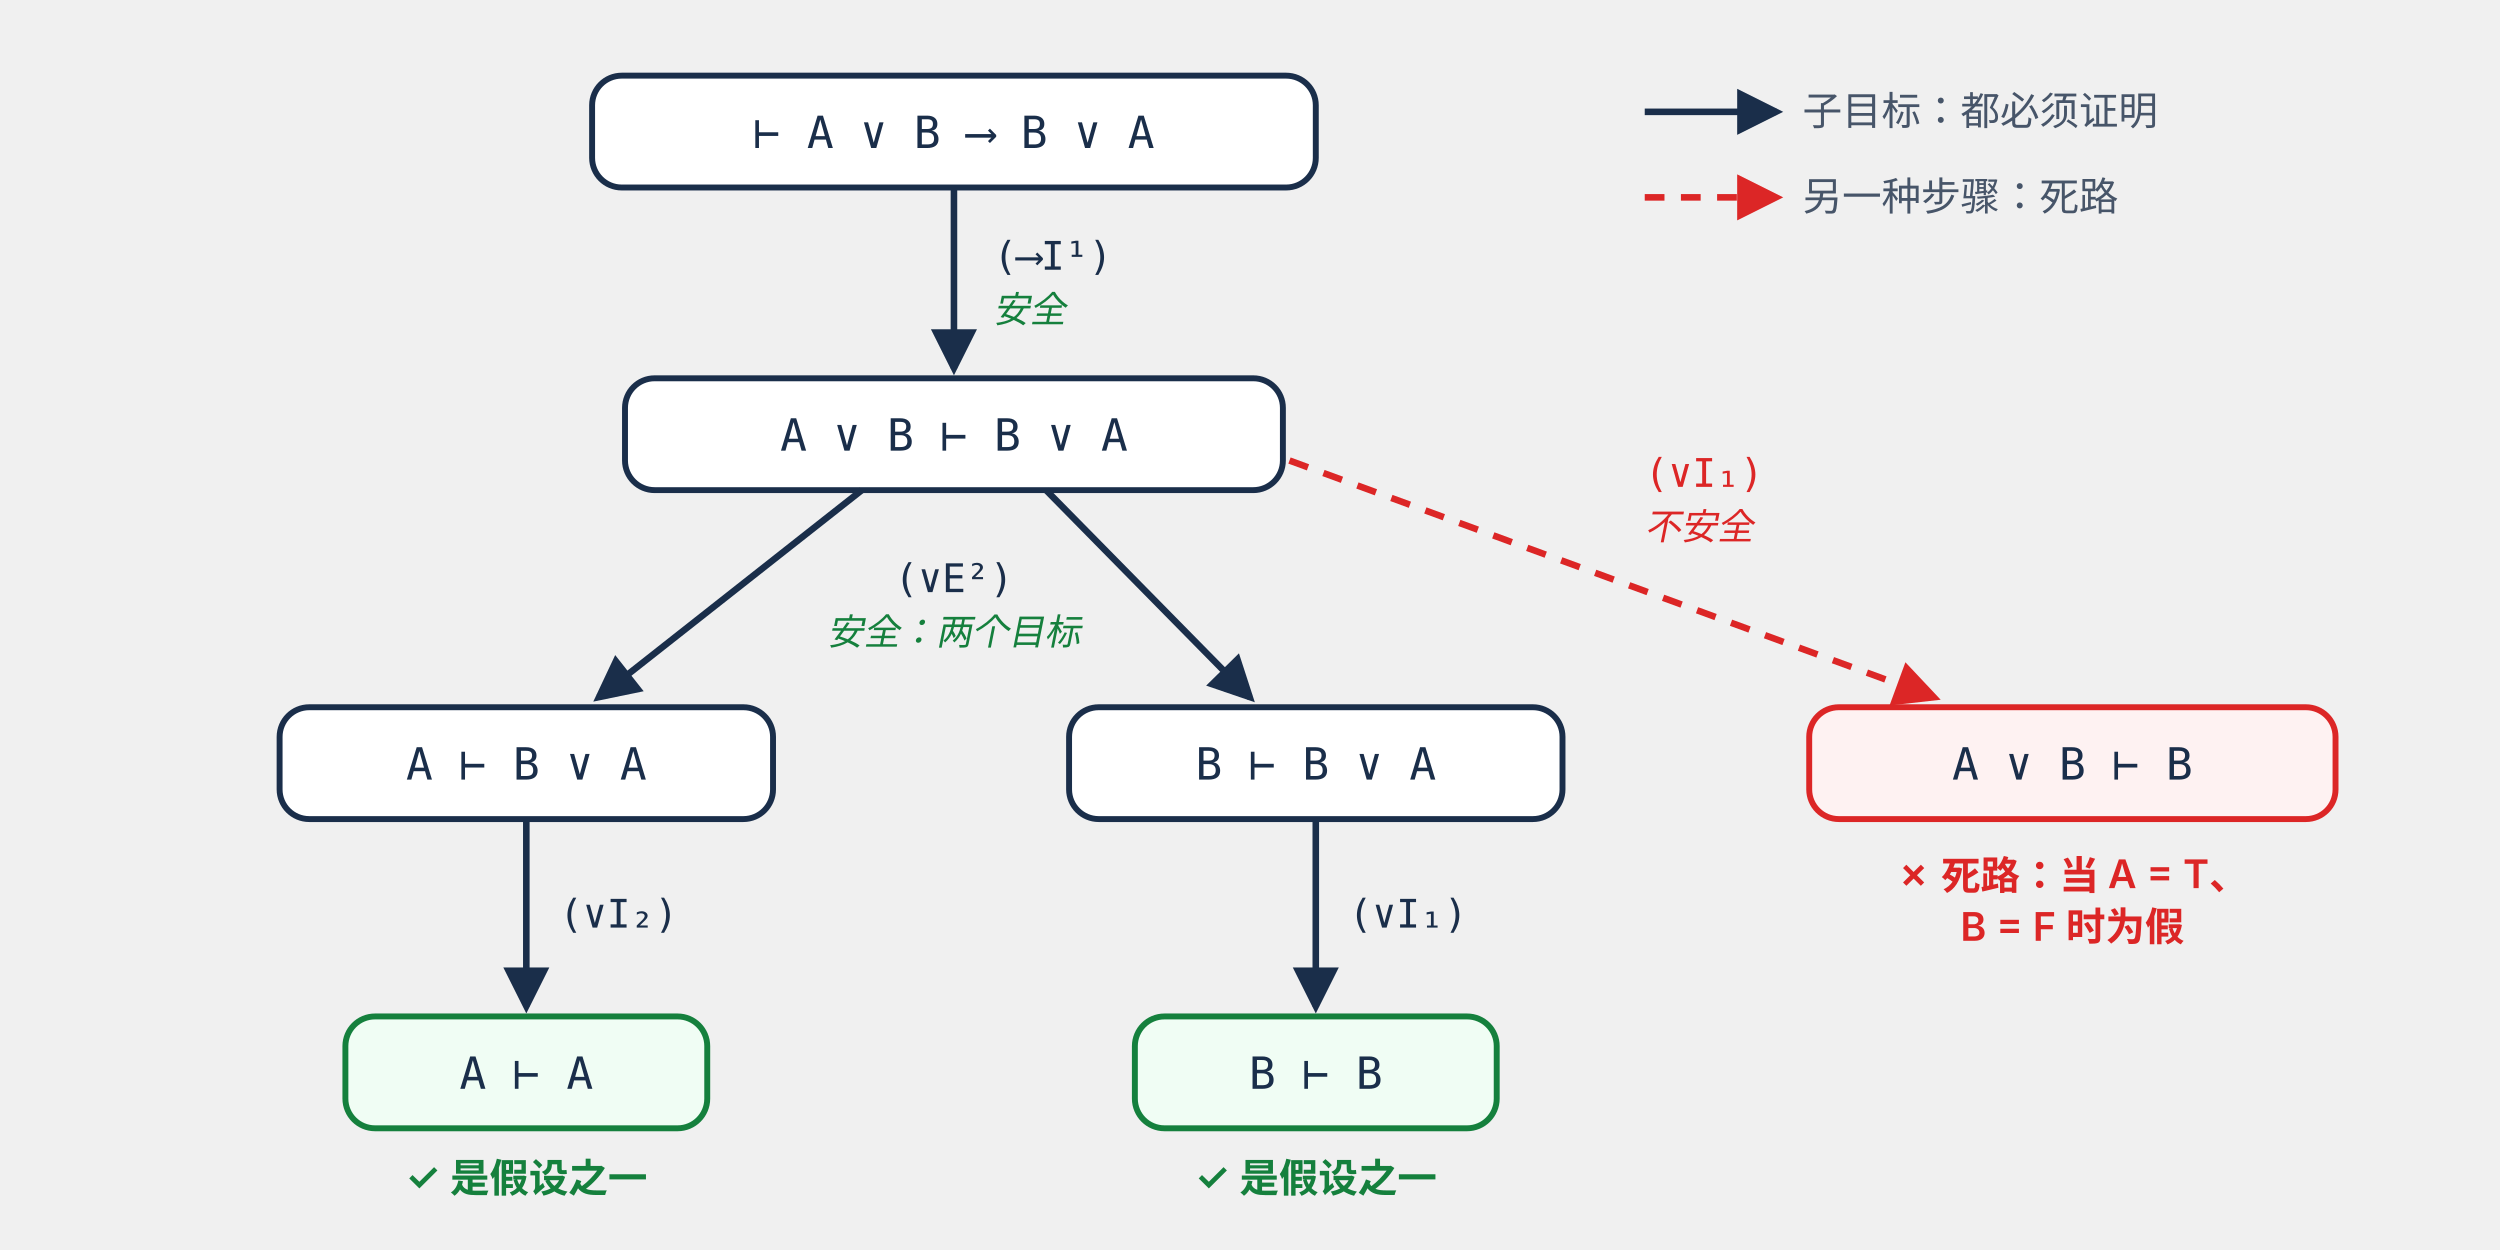
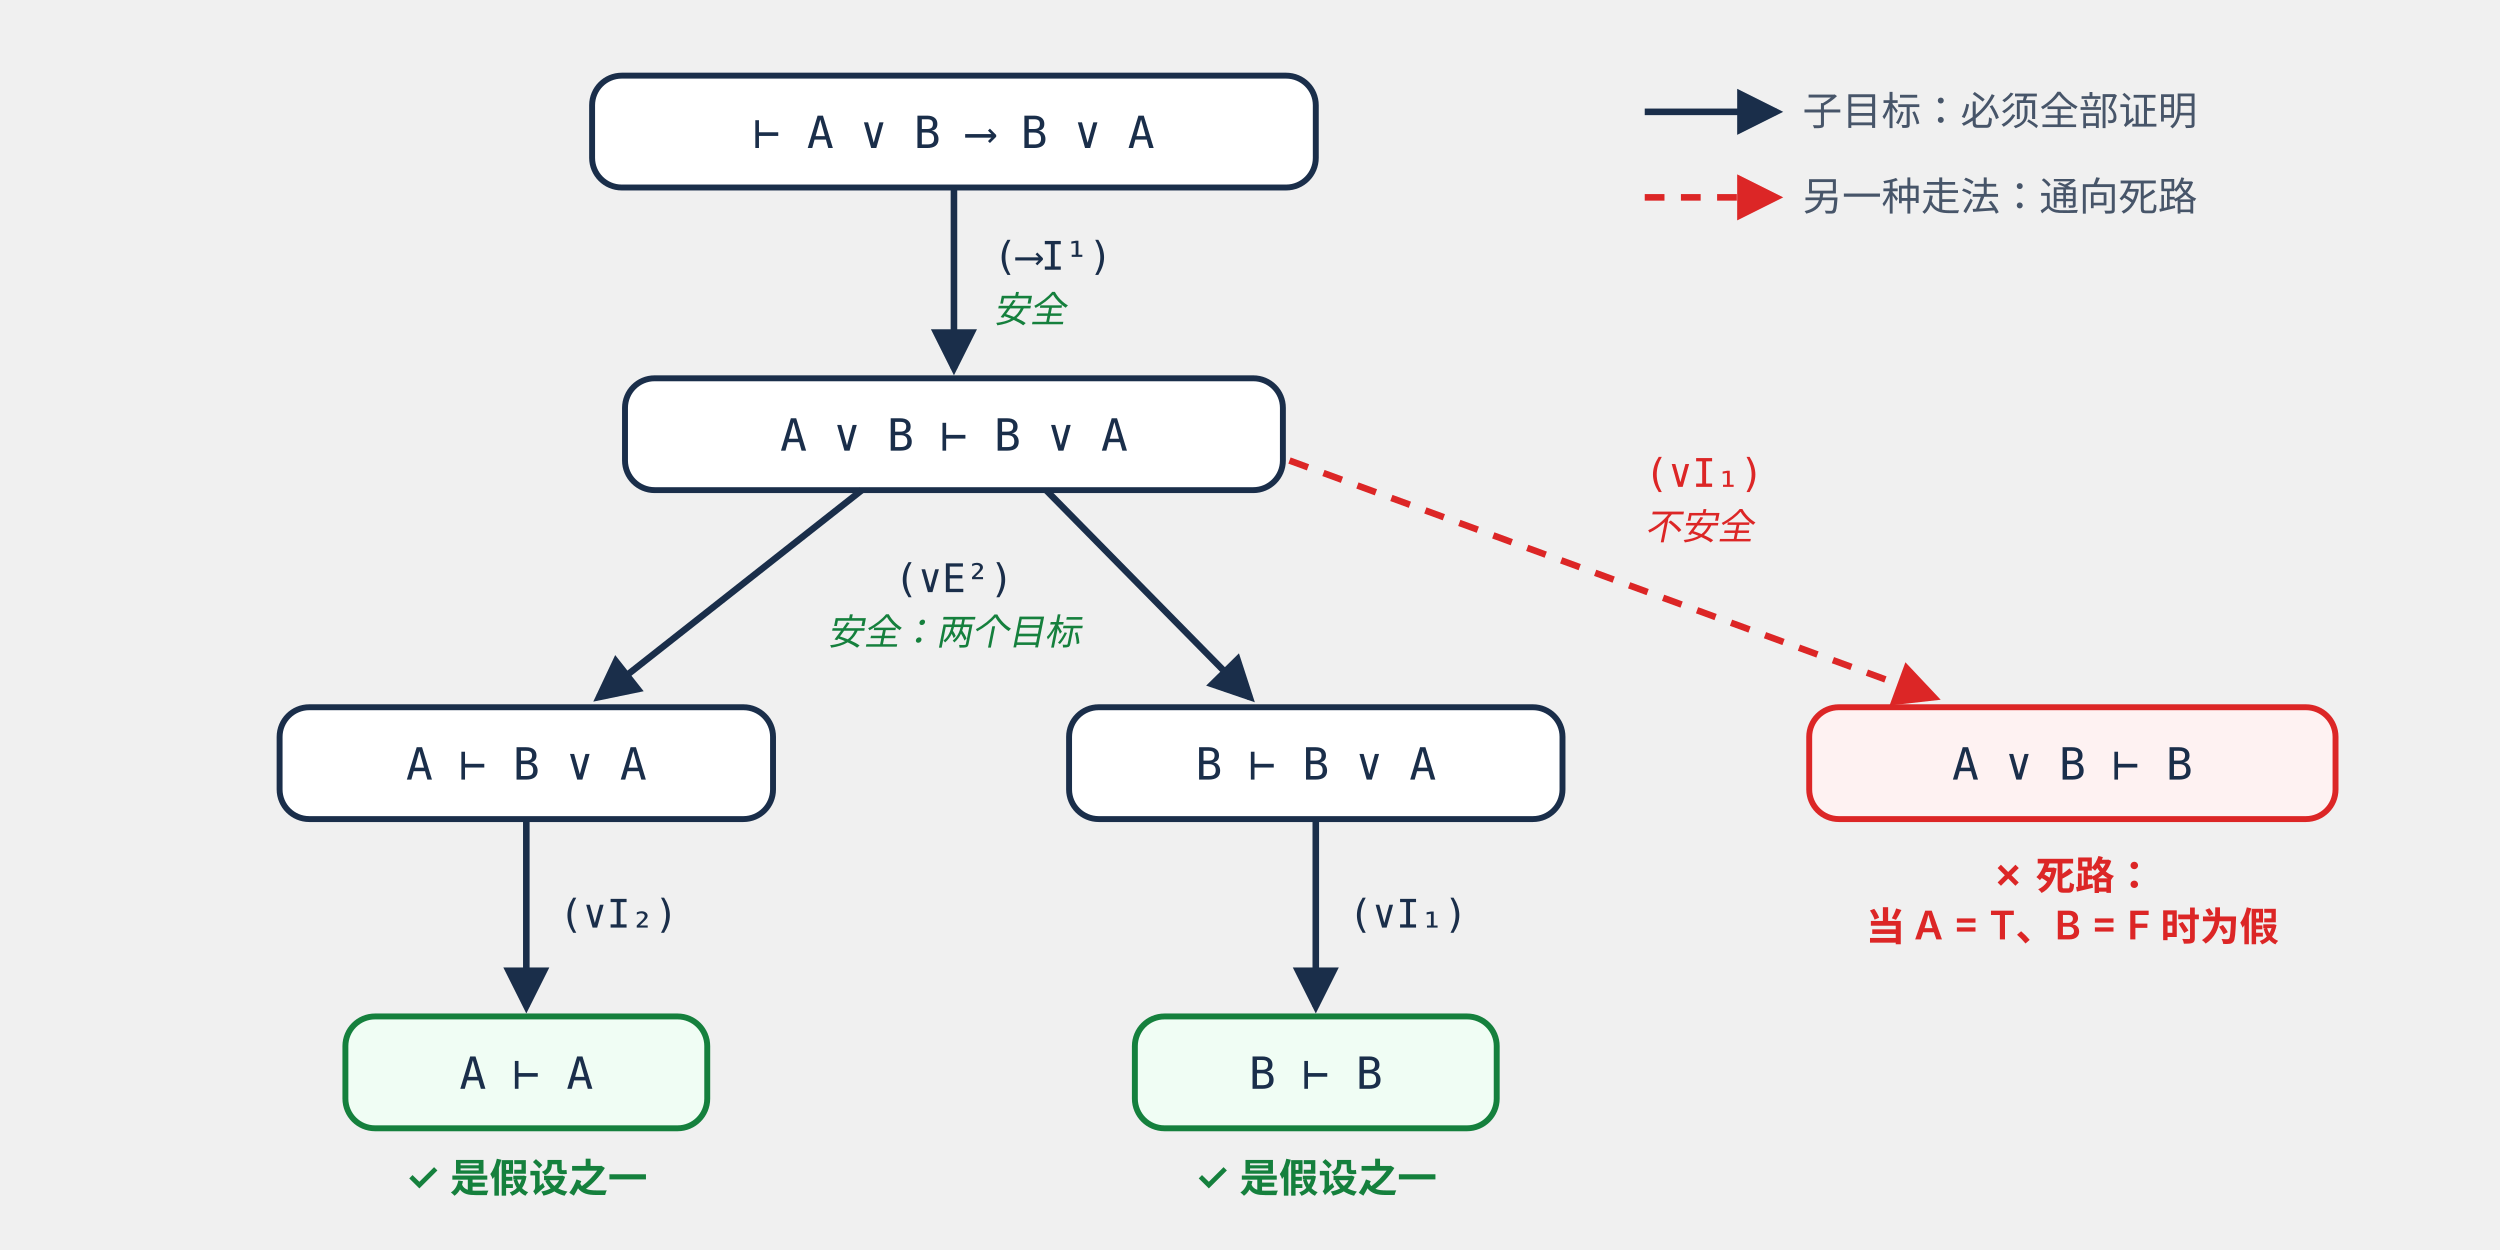
<svg xmlns="http://www.w3.org/2000/svg" viewBox="0 0 760 380" width="760" height="380" role="img">
  <defs>
    <marker id="ah-1A2E4A" viewBox="0 0 10 10" refX="8.5" refY="5" markerWidth="7" markerHeight="7" orient="auto-start-reverse">
      <path d="M0 0 10 5 0 10z" fill="#1A2E4A" />
    </marker>
    <marker id="ah-DC2626" viewBox="0 0 10 10" refX="8.5" refY="5" markerWidth="7" markerHeight="7" orient="auto-start-reverse">
      <path d="M0 0 10 5 0 10z" fill="#DC2626" />
    </marker>
  </defs>
  <rect x="180.0" y="23" width="220" height="34" rx="9" fill="#FFFFFF" stroke="#1A2E4A" stroke-width="1.8" />
  <text x="290" y="45" font-family="'Isabelle DejaVu Sans Mono', 'DejaVu Sans Mono', Consolas, Menlo, 'PingFang SC', 'Microsoft YaHei', monospace" font-size="13.5" font-weight="400" fill="#1A2E4A" text-anchor="middle">⊢ A ∨ B ⟶ B ∨ A</text>
  <rect x="190.0" y="115" width="200" height="34" rx="9" fill="#FFFFFF" stroke="#1A2E4A" stroke-width="1.8" />
  <text x="290" y="137" font-family="'Isabelle DejaVu Sans Mono', 'DejaVu Sans Mono', Consolas, Menlo, 'PingFang SC', 'Microsoft YaHei', monospace" font-size="13.5" font-weight="400" fill="#1A2E4A" text-anchor="middle">A ∨ B ⊢ B ∨ A</text>
  <rect x="85.0" y="215" width="150" height="34" rx="9" fill="#FFFFFF" stroke="#1A2E4A" stroke-width="1.8" />
  <text x="160" y="237" font-family="'Isabelle DejaVu Sans Mono', 'DejaVu Sans Mono', Consolas, Menlo, 'PingFang SC', 'Microsoft YaHei', monospace" font-size="13.5" font-weight="400" fill="#1A2E4A" text-anchor="middle">A ⊢ B ∨ A</text>
  <rect x="325.0" y="215" width="150" height="34" rx="9" fill="#FFFFFF" stroke="#1A2E4A" stroke-width="1.8" />
  <text x="400" y="237" font-family="'Isabelle DejaVu Sans Mono', 'DejaVu Sans Mono', Consolas, Menlo, 'PingFang SC', 'Microsoft YaHei', monospace" font-size="13.5" font-weight="400" fill="#1A2E4A" text-anchor="middle">B ⊢ B ∨ A</text>
  <rect x="550.0" y="215" width="160" height="34" rx="9" fill="#FEF2F2" stroke="#DC2626" stroke-width="1.8" />
  <text x="630" y="237" font-family="'Isabelle DejaVu Sans Mono', 'DejaVu Sans Mono', Consolas, Menlo, 'PingFang SC', 'Microsoft YaHei', monospace" font-size="13.5" font-weight="400" fill="#1A2E4A" text-anchor="middle">A ∨ B ⊢ B</text>
  <rect x="105.0" y="309" width="110" height="34" rx="9" fill="#F0FDF4" stroke="#15803D" stroke-width="1.8" />
  <text x="160" y="331" font-family="'Isabelle DejaVu Sans Mono', 'DejaVu Sans Mono', Consolas, Menlo, 'PingFang SC', 'Microsoft YaHei', monospace" font-size="13.5" font-weight="400" fill="#1A2E4A" text-anchor="middle">A ⊢ A</text>
  <rect x="345.0" y="309" width="110" height="34" rx="9" fill="#F0FDF4" stroke="#15803D" stroke-width="1.8" />
  <text x="400" y="331" font-family="'Isabelle DejaVu Sans Mono', 'DejaVu Sans Mono', Consolas, Menlo, 'PingFang SC', 'Microsoft YaHei', monospace" font-size="13.5" font-weight="400" fill="#1A2E4A" text-anchor="middle">B ⊢ B</text>
  <line x1="290" y1="57" x2="290" y2="112" stroke="#1A2E4A" stroke-width="2" marker-end="url(#ah-1A2E4A)" />
  <text x="302" y="82" font-family="'Isabelle DejaVu Sans Mono', 'DejaVu Sans Mono', Consolas, Menlo, 'PingFang SC', 'Microsoft YaHei', monospace" font-size="12" font-weight="400" fill="#1A2E4A" text-anchor="start">(⟶I¹)</text>
  <text x="302" y="98" font-family="'DM Sans', system-ui, -apple-system, 'Segoe UI', 'PingFang SC', 'Hiragino Sans GB', 'Microsoft YaHei', 'Noto Sans SC', sans-serif" font-size="11" font-weight="400" fill="#15803D" text-anchor="start" font-style="italic">安全</text>
  <line x1="262" y1="149" x2="182" y2="212" stroke="#1A2E4A" stroke-width="2" marker-end="url(#ah-1A2E4A)" />
  <line x1="318" y1="149" x2="380" y2="212" stroke="#1A2E4A" stroke-width="2" marker-end="url(#ah-1A2E4A)" />
  <text x="290" y="180" font-family="'Isabelle DejaVu Sans Mono', 'DejaVu Sans Mono', Consolas, Menlo, 'PingFang SC', 'Microsoft YaHei', monospace" font-size="12" font-weight="400" fill="#1A2E4A" text-anchor="middle">(∨E²)</text>
  <text x="290" y="196" font-family="'DM Sans', system-ui, -apple-system, 'Segoe UI', 'PingFang SC', 'Hiragino Sans GB', 'Microsoft YaHei', 'Noto Sans SC', sans-serif" font-size="11" font-weight="400" fill="#15803D" text-anchor="middle" font-style="italic">安全：两个目标</text>
  <line x1="392" y1="140" x2="588" y2="212" stroke="#DC2626" stroke-width="2" stroke-dasharray="6 5" marker-end="url(#ah-DC2626)" />
  <text x="500" y="148" font-family="'Isabelle DejaVu Sans Mono', 'DejaVu Sans Mono', Consolas, Menlo, 'PingFang SC', 'Microsoft YaHei', monospace" font-size="12" font-weight="400" fill="#DC2626" text-anchor="start">(∨I₁)</text>
  <text x="500" y="164" font-family="'DM Sans', system-ui, -apple-system, 'Segoe UI', 'PingFang SC', 'Hiragino Sans GB', 'Microsoft YaHei', 'Noto Sans SC', sans-serif" font-size="11" font-weight="400" fill="#DC2626" text-anchor="start" font-style="italic">不安全</text>
-   <text x="630" y="270" font-family="'DM Sans', system-ui, -apple-system, 'Segoe UI', 'PingFang SC', 'Hiragino Sans GB', 'Microsoft YaHei', 'Noto Sans SC', sans-serif" font-size="12" font-weight="600" fill="#DC2626" text-anchor="middle">✗ 死路：当 A = T、</text>
-   <text x="630" y="286" font-family="'DM Sans', system-ui, -apple-system, 'Segoe UI', 'PingFang SC', 'Hiragino Sans GB', 'Microsoft YaHei', 'Noto Sans SC', sans-serif" font-size="12" font-weight="600" fill="#DC2626" text-anchor="middle">B = F 时为假</text>
+   <text x="630" y="270" font-family="'DM Sans', system-ui, -apple-system, 'Segoe UI', 'PingFang SC', 'Hiragino Sans GB', 'Microsoft YaHei', 'Noto Sans SC', sans-serif" font-size="12" font-weight="600" fill="#DC2626" text-anchor="middle">✗ 死路：</text>
+   <text x="630" y="286" font-family="'DM Sans', system-ui, -apple-system, 'Segoe UI', 'PingFang SC', 'Hiragino Sans GB', 'Microsoft YaHei', 'Noto Sans SC', sans-serif" font-size="12" font-weight="600" fill="#DC2626" text-anchor="middle">当 A = T、B = F 时为假</text>
  <line x1="160" y1="249" x2="160" y2="306" stroke="#1A2E4A" stroke-width="2" marker-end="url(#ah-1A2E4A)" />
  <text x="170" y="282" font-family="'Isabelle DejaVu Sans Mono', 'DejaVu Sans Mono', Consolas, Menlo, 'PingFang SC', 'Microsoft YaHei', monospace" font-size="12" font-weight="400" fill="#1A2E4A" text-anchor="start">(∨I₂)</text>
  <line x1="400" y1="249" x2="400" y2="306" stroke="#1A2E4A" stroke-width="2" marker-end="url(#ah-1A2E4A)" />
  <text x="410" y="282" font-family="'Isabelle DejaVu Sans Mono', 'DejaVu Sans Mono', Consolas, Menlo, 'PingFang SC', 'Microsoft YaHei', monospace" font-size="12" font-weight="400" fill="#1A2E4A" text-anchor="start">(∨I₁)</text>
  <text x="160" y="362" font-family="'DM Sans', system-ui, -apple-system, 'Segoe UI', 'PingFang SC', 'Hiragino Sans GB', 'Microsoft YaHei', 'Noto Sans SC', sans-serif" font-size="12" font-weight="600" fill="#15803D" text-anchor="middle">✓ 是假设之一</text>
  <text x="400" y="362" font-family="'DM Sans', system-ui, -apple-system, 'Segoe UI', 'PingFang SC', 'Hiragino Sans GB', 'Microsoft YaHei', 'Noto Sans SC', sans-serif" font-size="12" font-weight="600" fill="#15803D" text-anchor="middle">✓ 是假设之一</text>
  <line x1="500" y1="34" x2="540" y2="34" stroke="#1A2E4A" stroke-width="2" marker-end="url(#ah-1A2E4A)" />
-   <text x="548" y="38" font-family="'DM Sans', system-ui, -apple-system, 'Segoe UI', 'PingFang SC', 'Hiragino Sans GB', 'Microsoft YaHei', 'Noto Sans SC', sans-serif" font-size="12" font-weight="400" fill="#475569" text-anchor="start">子目标：都必须证明</text>
+   <text x="548" y="38" font-family="'DM Sans', system-ui, -apple-system, 'Segoe UI', 'PingFang SC', 'Hiragino Sans GB', 'Microsoft YaHei', 'Noto Sans SC', sans-serif" font-size="12" font-weight="400" fill="#475569" text-anchor="start">子目标：必须全部证明</text>
  <line x1="500" y1="60" x2="540" y2="60" stroke="#DC2626" stroke-width="2" stroke-dasharray="6 5" marker-end="url(#ah-DC2626)" />
-   <text x="548" y="64" font-family="'DM Sans', system-ui, -apple-system, 'Segoe UI', 'PingFang SC', 'Hiragino Sans GB', 'Microsoft YaHei', 'Noto Sans SC', sans-serif" font-size="12" font-weight="400" fill="#475569" text-anchor="start">另一种步骤：死路</text>
+   <text x="548" y="64" font-family="'DM Sans', system-ui, -apple-system, 'Segoe UI', 'PingFang SC', 'Hiragino Sans GB', 'Microsoft YaHei', 'Noto Sans SC', sans-serif" font-size="12" font-weight="400" fill="#475569" text-anchor="start">另一种走法：通向死路</text>
</svg>
